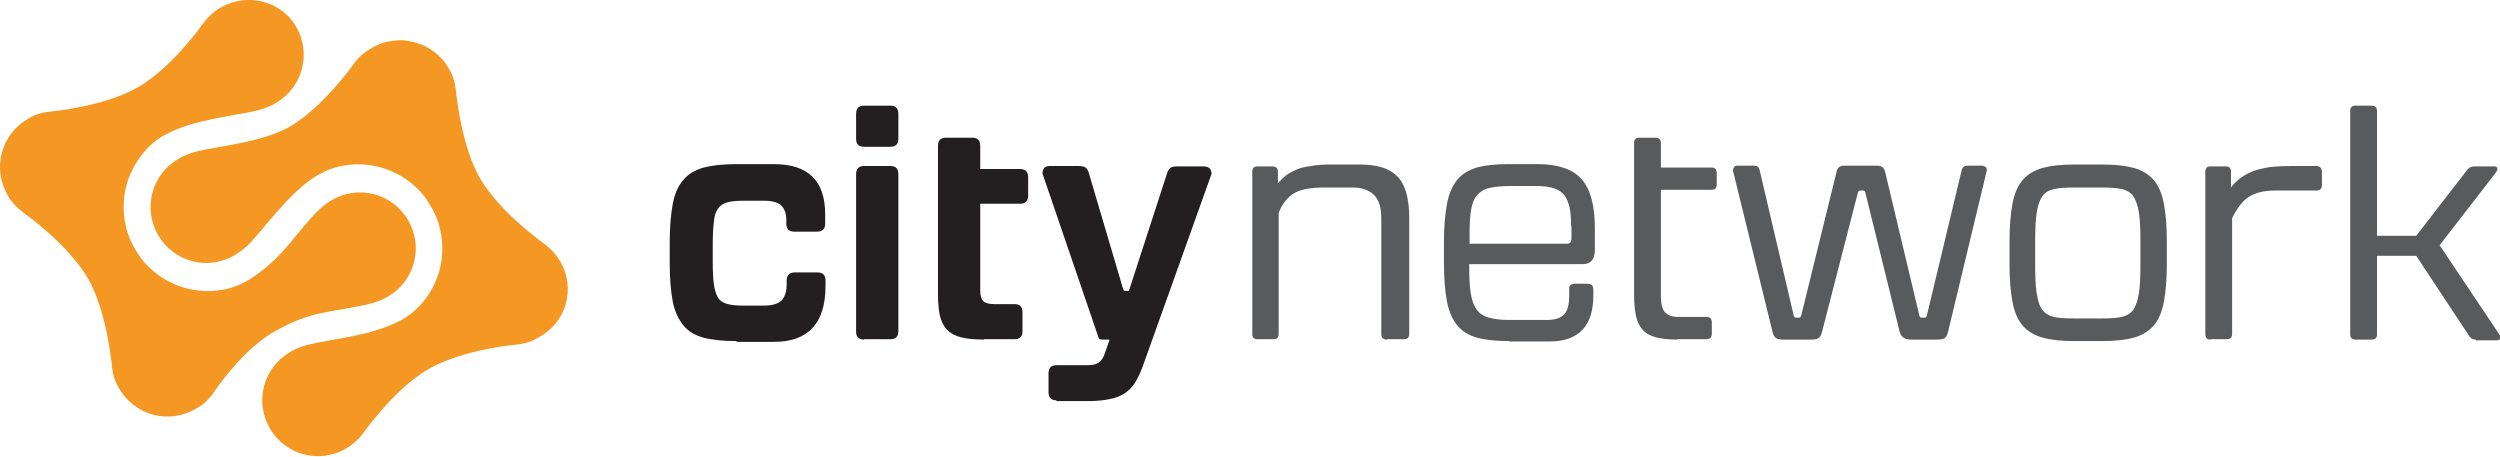
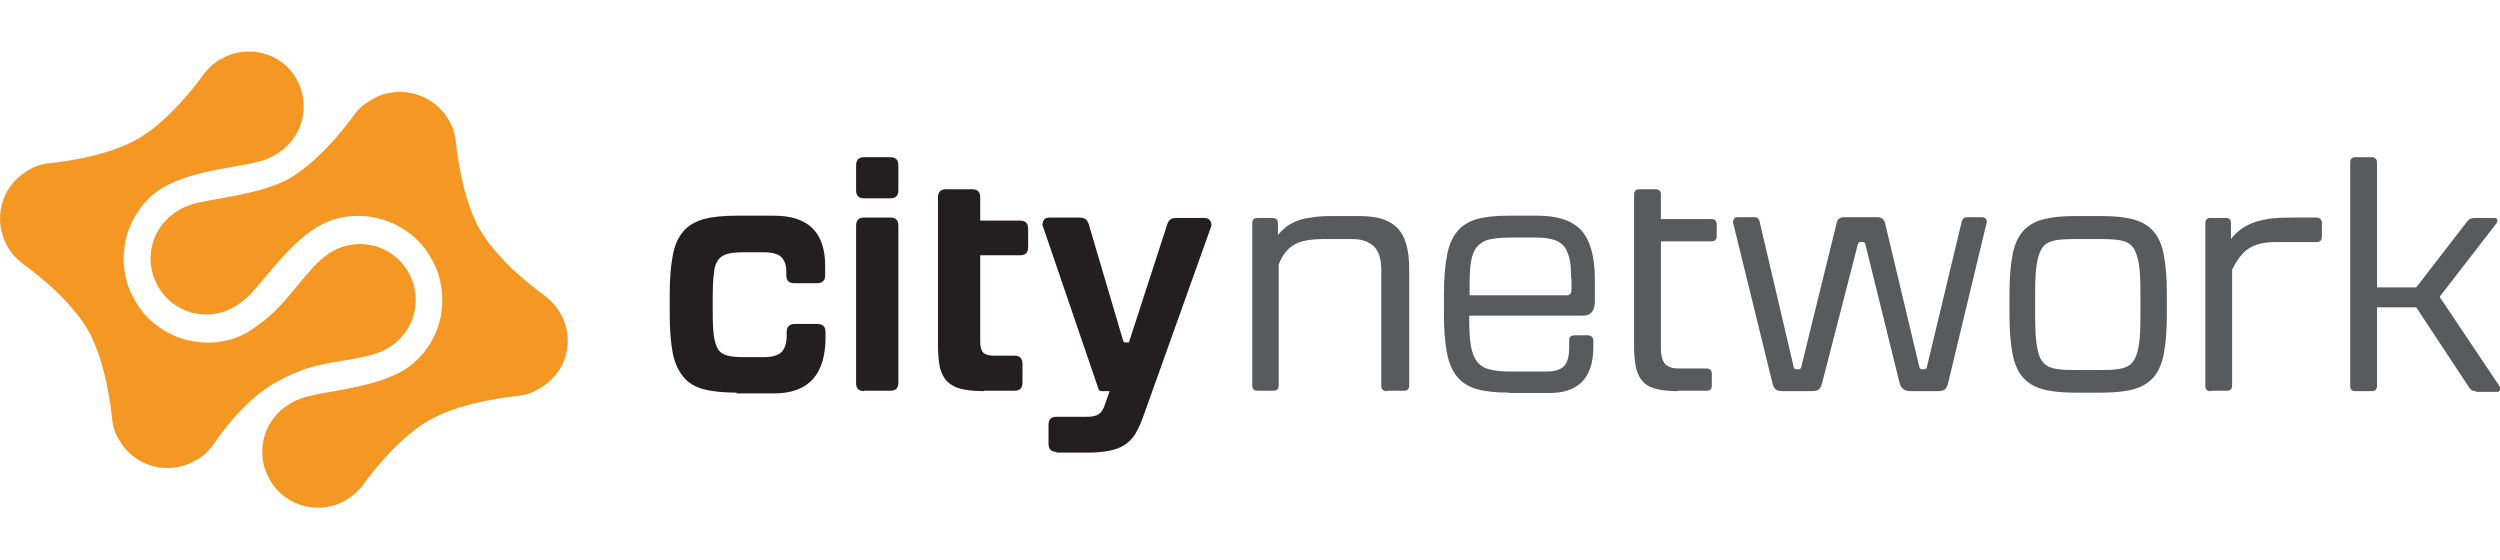
- <svg xmlns="http://www.w3.org/2000/svg" version="1.1" id="Layer_1" x="0px" y="0px" viewBox="0 0 662.6 121" enable-background="new 0 0 662.6 121" xml:space="preserve">
+ <svg xmlns="http://www.w3.org/2000/svg" version="1.1" id="Layer_1" x="0px" y="0px" width="612px" height="137px" viewBox="0 0 612 137" enable-background="new 0 0 612 137" xml:space="preserve">
  <g>
-     <path fill="#231F20" d="M195.2,90.4c-3.5,0-6.4-0.3-8.7-0.9s-4.1-1.7-5.4-3.3c-1.3-1.6-2.3-3.7-2.8-6.3s-0.8-6.1-0.8-10.2v-5.4   c0-4.1,0.3-7.5,0.8-10.2c0.5-2.7,1.4-4.8,2.8-6.4c1.3-1.6,3.1-2.6,5.4-3.3c2.3-0.6,5.2-0.9,8.7-0.9h9.9c9.1,0,13.6,4.4,13.6,13.3   v2.5c0,1.4-0.7,2.1-2.2,2.1h-6c-1.4,0-2.1-0.7-2.1-2.1v-1c0-1.6-0.4-2.8-1.2-3.7c-0.8-0.9-2.4-1.4-4.8-1.4h-5.1   c-1.8,0-3.3,0.1-4.4,0.4c-1.1,0.3-2,0.8-2.6,1.7c-0.6,0.8-1,2-1.1,3.6c-0.2,1.5-0.3,3.6-0.3,6.1v4.2c0,2.6,0.1,4.6,0.3,6.1   c0.2,1.5,0.6,2.7,1.1,3.6c0.6,0.9,1.4,1.4,2.6,1.7c1.1,0.3,2.6,0.4,4.4,0.4h5.1c2.3,0,3.9-0.5,4.8-1.4c0.8-0.9,1.3-2.3,1.3-4.3   v-0.9c0-1.5,0.7-2.2,2.2-2.2h5.9c1.5,0,2.2,0.7,2.2,2.2v1.3c0,9.9-4.5,14.9-13.6,14.9H195.2z" />
-     <path fill="#231F20" d="M229,38.9c-1.4,0-2.1-0.7-2.1-2.1v-6.6c0-1.5,0.7-2.2,2.1-2.2h7c1.4,0,2.1,0.7,2.1,2.2v6.6   c0,1.4-0.7,2.1-2.1,2.1H229z M229,90c-1.4,0-2.1-0.7-2.1-2.1V46.2c0-1.5,0.7-2.2,2.1-2.2h7c1.4,0,2.1,0.7,2.1,2.2v41.6   c0,1.4-0.7,2.1-2.1,2.1H229z" />
-     <path fill="#231F20" d="M260.8,90c-2.5,0-4.5-0.2-6.1-0.6s-2.8-1.1-3.7-2c-0.9-0.9-1.5-2.2-1.9-3.7c-0.3-1.5-0.5-3.5-0.5-5.8V38.7   c0-1.5,0.7-2.2,2.1-2.2h7c1.4,0,2.1,0.7,2.1,2.2v6.1h10.5c1.5,0,2.2,0.7,2.2,2.2v4.9c0,1.4-0.7,2.1-2.2,2.1h-10.5v23   c0,1.4,0.3,2.3,0.8,2.8c0.5,0.5,1.5,0.8,2.8,0.8h5.5c1.4,0,2.1,0.7,2.1,2.2v5c0,1.4-0.7,2.1-2.1,2.1H260.8z" />
-     <path fill="#231F20" d="M280,106.1c-1.4,0-2.1-0.7-2.1-2.2v-5c0-1.4,0.7-2.1,2.1-2.1h8c1.5,0,2.5-0.2,3.2-0.7   c0.7-0.5,1.2-1.2,1.6-2.4l1.3-3.7H292c-0.5,0-0.8-0.2-0.9-0.7L276.3,46c0-1.3,0.6-2,1.9-2h7.6c0.8,0,1.5,0.1,1.9,0.4   c0.4,0.3,0.7,0.8,0.9,1.5l9.1,30.8c0.1,0.3,0.3,0.4,0.6,0.4h0.9L309.3,46c0.2-0.7,0.5-1.2,0.9-1.5c0.4-0.3,1-0.4,1.8-0.4h7   c1.4,0,2.1,0.7,2.1,2l-18.3,51.2c-0.6,1.6-1.3,3-2,4.2c-0.7,1.1-1.7,2.1-2.8,2.8c-1.1,0.7-2.4,1.2-4,1.5c-1.5,0.3-3.3,0.5-5.4,0.5   H280z" />
+     <path fill="#231F20" d="M180.293,96.117c-3.233,0-5.911-0.277-8.036-0.832c-2.125-0.554-3.787-1.57-4.988-3.048   s-2.124-3.417-2.586-5.819c-0.462-2.4-0.739-5.634-0.739-9.42V72.01c0-3.787,0.277-6.927,0.739-9.421   c0.462-2.494,1.293-4.434,2.586-5.912c1.201-1.478,2.863-2.401,4.988-3.048c2.125-0.554,4.803-0.831,8.036-0.831h9.144   c8.405,0,12.562,4.064,12.562,12.284v2.309c0,1.293-0.647,1.939-2.032,1.939h-5.542c-1.293,0-1.939-0.646-1.939-1.939v-0.924   c0-1.478-0.37-2.586-1.108-3.417c-0.739-0.832-2.217-1.293-4.434-1.293h-4.71c-1.663,0-3.048,0.092-4.064,0.37   c-1.016,0.277-1.847,0.739-2.401,1.57c-0.554,0.739-0.924,1.847-1.016,3.325c-0.185,1.386-0.277,3.326-0.277,5.634v3.879   c0,2.402,0.092,4.249,0.277,5.635c0.185,1.385,0.554,2.494,1.016,3.324c0.554,0.832,1.293,1.294,2.401,1.57   c1.016,0.277,2.401,0.37,4.064,0.37h4.71c2.125,0,3.603-0.462,4.434-1.293c0.739-0.831,1.201-2.124,1.201-3.972v-0.832   c0-1.385,0.646-2.031,2.032-2.031h5.449c1.386,0,2.032,0.646,2.032,2.031v1.201c0,9.145-4.157,13.762-12.562,13.762h-9.236V96.117z   " />
+     <path fill="#231F20" d="M211.512,48.549c-1.293,0-1.939-0.646-1.939-1.939v-6.096c0-1.385,0.646-2.032,1.939-2.032h6.465   c1.293,0,1.94,0.646,1.94,2.032v6.096c0,1.293-0.646,1.939-1.94,1.939H211.512z M211.512,95.747c-1.293,0-1.939-0.646-1.939-1.939   V55.292c0-1.385,0.646-2.032,1.939-2.032h6.465c1.293,0,1.94,0.647,1.94,2.032v38.423c0,1.293-0.646,1.939-1.94,1.939h-6.465   V95.747z" />
+     <path fill="#231F20" d="M240.884,95.747c-2.309,0-4.156-0.185-5.634-0.554c-1.478-0.369-2.586-1.016-3.417-1.848   c-0.831-0.831-1.385-2.031-1.755-3.418c-0.277-1.385-0.462-3.232-0.462-5.356V48.365c0-1.385,0.647-2.032,1.94-2.032h6.465   c1.293,0,1.939,0.646,1.939,2.032v5.634h9.698c1.386,0,2.032,0.646,2.032,2.032v4.526c0,1.293-0.646,1.94-2.032,1.94h-9.698V83.74   c0,1.293,0.277,2.124,0.739,2.586s1.385,0.738,2.586,0.738h5.08c1.293,0,1.939,0.646,1.939,2.033v4.617   c0,1.293-0.646,1.939-1.939,1.939h-7.481V95.747z" />
+     <path fill="#231F20" d="M258.618,110.617c-1.293,0-1.94-0.646-1.94-2.031v-4.618c0-1.294,0.647-1.94,1.94-1.94h7.389   c1.385,0,2.309-0.184,2.956-0.646c0.646-0.461,1.108-1.107,1.478-2.217l1.201-3.417h-1.939c-0.462,0-0.739-0.185-0.831-0.646   L255.2,55.107c0-1.201,0.554-1.848,1.755-1.848h7.02c0.739,0,1.386,0.093,1.755,0.37c0.37,0.277,0.646,0.739,0.832,1.386   l8.405,28.448c0.092,0.277,0.277,0.369,0.554,0.369h0.832l9.329-28.725c0.185-0.646,0.462-1.108,0.831-1.386   c0.37-0.277,0.924-0.369,1.663-0.369h6.465c1.293,0,1.94,0.646,1.94,1.847l-16.903,47.291c-0.554,1.478-1.201,2.771-1.847,3.879   c-0.646,1.016-1.57,1.939-2.586,2.586c-1.016,0.646-2.217,1.108-3.695,1.386c-1.385,0.276-3.048,0.462-4.987,0.462h-7.943V110.617z   " />
  </g>
  <g>
-     <path fill="#595A5C" d="M367.6,90c-1,0-1.5-0.5-1.5-1.4V58c0-2.9-0.6-5-1.9-6.3c-1.3-1.3-3.2-2-5.7-2h-7.7c-3.5,0-6.1,0.5-7.8,1.5   c-1.7,1-3.1,2.7-4.1,5.2v32.1c0,1-0.5,1.4-1.4,1.4h-4.2c-1,0-1.4-0.5-1.4-1.4V45.5c0-1,0.5-1.4,1.4-1.4h3.9c1,0,1.5,0.5,1.5,1.4   v3.1c0.6-0.7,1.2-1.3,2-2c0.7-0.6,1.7-1.1,2.8-1.6s2.4-0.8,4-1c1.5-0.3,3.4-0.4,5.6-0.4h6.9c2.4,0,4.4,0.2,6.1,0.7   c1.7,0.5,3.1,1.3,4.2,2.4c1.1,1.1,1.9,2.6,2.4,4.3c0.5,1.8,0.8,4,0.8,6.6v30.9c0,1-0.5,1.4-1.4,1.4H367.6z" />
-     <path fill="#595A5C" d="M400,90.4c-3.5,0-6.3-0.3-8.5-0.9c-2.2-0.6-4-1.7-5.3-3.3c-1.3-1.6-2.2-3.7-2.7-6.3s-0.8-6.1-0.8-10.2v-5.4   c0-4.1,0.3-7.5,0.8-10.2c0.5-2.7,1.4-4.8,2.7-6.4s3-2.6,5.2-3.3c2.2-0.6,5-0.9,8.4-0.9h7.7c5.4,0,9.3,1.3,11.7,4   c2.3,2.6,3.5,6.9,3.5,12.9v5.8c0,2.6-1.1,3.8-3.2,3.8h-30.1v0.4c0,3,0.1,5.4,0.4,7.3s0.8,3.3,1.6,4.4c0.8,1,1.9,1.8,3.3,2.1   c1.4,0.4,3.2,0.6,5.3,0.6h10c2.1,0,3.6-0.5,4.5-1.4c0.9-0.9,1.4-2.6,1.4-4.9v-1.9c0-0.6,0.1-0.9,0.4-1.1c0.3-0.2,0.7-0.3,1.1-0.3   h3.4c0.3,0,0.7,0.1,1,0.3c0.3,0.2,0.5,0.6,0.5,1.2v1.6c0,8.1-3.9,12.2-11.6,12.2H400z M416.4,60c0-2-0.1-3.7-0.4-5   s-0.8-2.5-1.4-3.3c-0.7-0.8-1.6-1.5-2.8-1.8c-1.2-0.4-2.7-0.6-4.5-0.6h-7.1c-2.2,0-4,0.2-5.4,0.5c-1.4,0.3-2.5,1-3.3,1.9   s-1.3,2.2-1.6,3.9c-0.3,1.7-0.4,3.8-0.4,6.4v2.6h25.8c0.8,0,1.2-0.5,1.2-1.4V60z" />
-     <path fill="#595A5C" d="M444.6,90c-2.3,0-4.2-0.2-5.7-0.6s-2.7-1-3.5-2c-0.9-0.9-1.4-2.1-1.8-3.6c-0.3-1.5-0.5-3.3-0.5-5.4V37.9   c0-1,0.5-1.4,1.4-1.4h4.3c0.9,0,1.4,0.5,1.4,1.4v6.5h13.4c1,0,1.4,0.5,1.4,1.5v3c0,1-0.5,1.4-1.4,1.4h-13.4v28.1   c0,1.1,0.1,2.1,0.3,2.8c0.2,0.7,0.5,1.3,0.9,1.7c0.5,0.4,1,0.7,1.7,0.9s1.6,0.2,2.8,0.2h6.4c1,0,1.4,0.5,1.4,1.5v3   c0,1-0.5,1.4-1.4,1.4H444.6z" />
-     <path fill="#595A5C" d="M506.4,90c-1.6,0-2.5-0.7-2.9-2l-9.1-36.9c-0.1-0.4-0.3-0.6-0.6-0.6H493c-0.3,0-0.5,0.2-0.6,0.6L482.9,88   c-0.2,0.8-0.5,1.3-0.9,1.6c-0.4,0.3-1,0.4-2,0.4h-7.4c-0.8,0-1.5-0.1-1.9-0.4s-0.7-0.8-0.9-1.6l-10.5-42.8c0-0.3,0.1-0.6,0.3-0.9   c0.2-0.3,0.5-0.4,0.9-0.4h4.3c0.6,0,0.9,0.1,1.1,0.3c0.2,0.2,0.4,0.5,0.5,1l9,38.4c0.1,0.4,0.3,0.6,0.6,0.6h0.8   c0.3,0,0.5-0.2,0.6-0.6l9.4-38.2c0.2-1,0.9-1.5,2-1.5h8.8c1,0,1.7,0.5,2,1.5l9.1,38.2c0.1,0.4,0.3,0.6,0.6,0.6h0.8   c0.3,0,0.5-0.2,0.6-0.6l9.2-38.4c0.2-0.9,0.7-1.3,1.6-1.3h3.8c0.3,0,0.6,0.1,0.9,0.3c0.3,0.2,0.4,0.5,0.4,0.9L516.3,88   c-0.2,0.8-0.5,1.3-0.9,1.6c-0.4,0.3-1,0.4-2,0.4H506.4z" />
-     <path fill="#595A5C" d="M549.8,90.4c-3.4,0-6.2-0.3-8.4-0.9s-4-1.7-5.3-3.2c-1.3-1.5-2.2-3.6-2.7-6.2c-0.5-2.6-0.8-6-0.8-10.1v-6   c0-4.1,0.3-7.4,0.8-10.1c0.5-2.6,1.4-4.7,2.7-6.2c1.3-1.5,3.1-2.6,5.3-3.2s5-0.9,8.4-0.9h7.3c3.4,0,6.2,0.3,8.4,0.9s4,1.7,5.3,3.2   c1.3,1.5,2.2,3.6,2.7,6.2c0.5,2.6,0.8,6,0.8,10.1v6c0,4.1-0.3,7.4-0.8,10.1c-0.5,2.6-1.4,4.7-2.7,6.2c-1.3,1.5-3.1,2.6-5.3,3.2   s-5,0.9-8.4,0.9H549.8z M567.3,64.1c0-3.2-0.1-5.8-0.4-7.7c-0.3-1.9-0.8-3.4-1.5-4.4c-0.7-1-1.8-1.6-3.1-1.9   c-1.3-0.3-3.1-0.4-5.3-0.4h-7.3c-2.2,0-4,0.1-5.3,0.4c-1.3,0.3-2.4,0.9-3.1,1.9s-1.2,2.5-1.5,4.4c-0.3,1.9-0.4,4.5-0.4,7.7v5.9   c0,3.2,0.1,5.8,0.4,7.7c0.3,1.9,0.7,3.4,1.5,4.4c0.7,1,1.8,1.6,3.1,1.9c1.3,0.3,3.1,0.4,5.3,0.4h7.3c2.2,0,4-0.1,5.3-0.4   c1.3-0.3,2.4-0.9,3.1-1.9c0.7-1,1.2-2.4,1.5-4.4c0.3-1.9,0.4-4.5,0.4-7.7V64.1z" />
-     <path fill="#595A5C" d="M586,90c-0.6,0-1-0.1-1.2-0.4s-0.3-0.6-0.3-1.1V45.5c0-0.4,0.1-0.7,0.3-1c0.2-0.3,0.6-0.4,1.1-0.4h4   c1,0,1.4,0.5,1.4,1.4v4.2c0.7-1,1.6-1.8,2.5-2.5c0.9-0.7,2-1.3,3.3-1.8c1.2-0.5,2.7-0.8,4.4-1.1c1.7-0.2,3.7-0.3,6-0.3h6.5   c0.4,0,0.7,0.1,1,0.4c0.3,0.3,0.4,0.7,0.4,1.1V49c0,1-0.5,1.5-1.4,1.5H603c-3,0-5.3,0.6-7,1.7c-1.7,1.1-3.1,3-4.4,5.6v30.7   c0,1-0.5,1.4-1.4,1.4H586z" />
-     <path fill="#595A5C" d="M656.2,90c-0.8,0-1.4-0.3-1.8-1l-14-21.2H630v20.8c0,1-0.5,1.4-1.4,1.4h-4.3c-1,0-1.4-0.5-1.4-1.4V29.4   c0-1,0.5-1.4,1.4-1.4h4.3c0.9,0,1.4,0.5,1.4,1.4v33.1h10.4L654,44.9c0.3-0.3,0.5-0.5,0.8-0.6c0.2-0.1,0.6-0.2,1.1-0.2h5.2   c0.5,0,0.8,0.2,0.8,0.7c0,0.3-0.1,0.5-0.3,0.8l-15,19.4l15.8,23.6c0.2,0.3,0.3,0.5,0.3,0.8c0,0.5-0.3,0.8-0.9,0.8H656.2z" />
+     <path fill="#595A5C" d="M339.527,95.747c-0.923,0-1.385-0.462-1.385-1.293V66.191c0-2.679-0.555-4.618-1.755-5.819   s-2.956-1.847-5.265-1.847h-7.112c-3.232,0-5.634,0.461-7.204,1.385s-2.863,2.494-3.787,4.803v29.648   c0,0.924-0.462,1.293-1.293,1.293h-3.879c-0.924,0-1.293-0.461-1.293-1.293V54.646c0-0.924,0.461-1.293,1.293-1.293h3.602   c0.924,0,1.386,0.462,1.386,1.293v2.863c0.554-0.646,1.108-1.201,1.847-1.847c0.646-0.554,1.57-1.016,2.587-1.478   c1.016-0.462,2.216-0.739,3.694-0.924c1.385-0.277,3.141-0.369,5.172-0.369h6.373c2.217,0,4.064,0.185,5.635,0.646   s2.863,1.201,3.879,2.217s1.756,2.401,2.217,3.972c0.462,1.663,0.739,3.694,0.739,6.096v28.54c0,0.924-0.462,1.293-1.294,1.293   h-4.156V95.747z" />
+     <path fill="#595A5C" d="M369.453,96.117c-3.232,0-5.818-0.277-7.85-0.832c-2.033-0.554-3.695-1.57-4.896-3.048   c-1.2-1.478-2.031-3.417-2.493-5.819c-0.462-2.4-0.739-5.634-0.739-9.42V72.01c0-3.787,0.277-6.927,0.739-9.421   c0.462-2.494,1.293-4.434,2.493-5.912c1.201-1.478,2.771-2.401,4.803-3.048c2.033-0.554,4.619-0.831,7.76-0.831h7.111   c4.988,0,8.59,1.201,10.807,3.694c2.125,2.401,3.232,6.373,3.232,11.915v5.357c0,2.401-1.016,3.51-2.955,3.51h-27.802v0.37   c0,2.771,0.093,4.987,0.37,6.742c0.276,1.755,0.738,3.048,1.477,4.064c0.74,0.923,1.756,1.662,3.049,1.939   c1.293,0.369,2.955,0.554,4.895,0.554h9.236c1.94,0,3.326-0.462,4.156-1.293c0.832-0.831,1.294-2.401,1.294-4.526v-1.754   c0-0.555,0.093-0.832,0.369-1.017c0.277-0.185,0.646-0.277,1.017-0.277h3.14c0.277,0,0.647,0.093,0.924,0.277   c0.277,0.185,0.462,0.554,0.462,1.108v1.478c0,7.481-3.602,11.269-10.715,11.269h-9.883V96.117z M384.602,68.038   c0-1.847-0.093-3.417-0.369-4.618c-0.277-1.201-0.739-2.309-1.293-3.048c-0.647-0.739-1.479-1.386-2.587-1.663   c-1.108-0.37-2.493-0.554-4.156-0.554h-6.558c-2.032,0-3.695,0.185-4.988,0.462c-1.293,0.277-2.309,0.923-3.047,1.755   c-0.74,0.831-1.201,2.032-1.479,3.602s-0.369,3.51-0.369,5.911v2.402h23.83c0.738,0,1.107-0.462,1.107-1.293v-2.956H384.602z" />
+     <path fill="#595A5C" d="M410.647,95.747c-2.124,0-3.879-0.185-5.265-0.554c-1.385-0.369-2.493-0.924-3.232-1.848   c-0.831-0.831-1.293-1.939-1.662-3.325c-0.277-1.386-0.462-3.048-0.462-4.987V47.626c0-0.924,0.462-1.293,1.293-1.293h3.972   c0.831,0,1.293,0.461,1.293,1.293v6.003h12.377c0.923,0,1.293,0.462,1.293,1.386v2.771c0,0.924-0.462,1.293-1.293,1.293h-12.377   v25.954c0,1.016,0.092,1.939,0.277,2.586c0.185,0.646,0.461,1.201,0.831,1.57c0.462,0.369,0.924,0.646,1.57,0.831   s1.478,0.185,2.586,0.185h5.911c0.924,0,1.293,0.462,1.293,1.386v2.771c0,0.924-0.462,1.293-1.293,1.293h-7.112V95.747z" />
+     <path fill="#595A5C" d="M467.729,95.747c-1.478,0-2.31-0.646-2.679-1.847l-8.405-34.083c-0.092-0.37-0.277-0.554-0.554-0.554   h-0.739c-0.277,0-0.462,0.185-0.554,0.554L446.023,93.9c-0.186,0.738-0.462,1.2-0.832,1.478c-0.369,0.276-0.924,0.369-1.847,0.369   h-6.835c-0.739,0-1.386-0.093-1.755-0.369c-0.37-0.277-0.646-0.739-0.831-1.478l-9.698-39.532c0-0.277,0.092-0.554,0.276-0.831   c0.186-0.277,0.462-0.37,0.832-0.37h3.971c0.555,0,0.832,0.092,1.017,0.277c0.185,0.185,0.369,0.462,0.462,0.923l8.312,35.468   c0.093,0.369,0.277,0.555,0.555,0.555h0.738c0.277,0,0.462-0.186,0.555-0.555l8.682-35.283c0.185-0.924,0.831-1.386,1.848-1.386   h8.128c0.924,0,1.57,0.462,1.847,1.386l8.405,35.283c0.093,0.369,0.277,0.555,0.555,0.555h0.738c0.277,0,0.462-0.186,0.555-0.555   l8.497-35.468c0.185-0.831,0.646-1.201,1.478-1.201h3.51c0.277,0,0.555,0.092,0.832,0.277c0.276,0.185,0.369,0.462,0.369,0.831   L476.872,93.9c-0.185,0.738-0.462,1.2-0.831,1.478c-0.369,0.276-0.924,0.369-1.848,0.369H467.729z" />
+     <path fill="#595A5C" d="M507.814,96.117c-3.141,0-5.727-0.277-7.759-0.832c-2.032-0.554-3.694-1.57-4.896-2.955   c-1.2-1.386-2.032-3.325-2.494-5.727c-0.461-2.402-0.738-5.542-0.738-9.329v-5.542c0-3.787,0.277-6.834,0.738-9.329   c0.462-2.401,1.294-4.341,2.494-5.726c1.201-1.386,2.863-2.402,4.896-2.956s4.618-0.831,7.759-0.831h6.742   c3.141,0,5.727,0.277,7.759,0.831s3.694,1.57,4.895,2.956c1.201,1.385,2.032,3.325,2.494,5.726   c0.462,2.402,0.739,5.542,0.739,9.329v5.542c0,3.787-0.277,6.835-0.739,9.329c-0.462,2.401-1.293,4.341-2.494,5.727   c-1.2,1.385-2.862,2.401-4.895,2.955c-2.032,0.555-4.618,0.832-7.759,0.832H507.814z M523.978,71.825   c0-2.956-0.092-5.357-0.369-7.112s-0.739-3.14-1.386-4.064c-0.646-0.923-1.662-1.478-2.863-1.755   c-1.2-0.277-2.863-0.369-4.896-0.369h-6.742c-2.032,0-3.694,0.092-4.896,0.369c-1.2,0.277-2.217,0.832-2.863,1.755   c-0.646,0.924-1.108,2.309-1.385,4.064c-0.277,1.755-0.37,4.157-0.37,7.112v5.449c0,2.956,0.093,5.357,0.37,7.112   c0.276,1.755,0.646,3.141,1.385,4.064c0.646,0.923,1.663,1.477,2.863,1.754c1.201,0.277,2.863,0.369,4.896,0.369h6.742   c2.032,0,3.695-0.092,4.896-0.369c1.201-0.277,2.217-0.831,2.863-1.754c0.646-0.924,1.108-2.217,1.386-4.064   c0.277-1.755,0.369-4.156,0.369-7.112V71.825z" />
+     <path fill="#595A5C" d="M541.25,95.747c-0.555,0-0.924-0.093-1.108-0.369c-0.185-0.277-0.277-0.554-0.277-1.017V54.646   c0-0.37,0.093-0.646,0.277-0.924c0.185-0.277,0.554-0.369,1.016-0.369h3.694c0.924,0,1.293,0.462,1.293,1.293v3.879   c0.646-0.924,1.479-1.663,2.31-2.309s1.847-1.201,3.048-1.663c1.108-0.462,2.494-0.739,4.064-1.016   c1.569-0.185,3.417-0.277,5.541-0.277h6.004c0.369,0,0.646,0.093,0.924,0.37c0.277,0.277,0.369,0.646,0.369,1.016v3.233   c0,0.923-0.462,1.385-1.293,1.385h-10.16c-2.771,0-4.895,0.554-6.465,1.57c-1.57,1.016-2.863,2.771-4.064,5.172v28.355   c0,0.924-0.462,1.293-1.293,1.293h-3.879V95.747z" />
+     <path fill="#595A5C" d="M606.089,95.747c-0.739,0-1.293-0.276-1.663-0.923l-12.931-19.582h-9.605v19.212   c0,0.924-0.462,1.293-1.293,1.293h-3.972c-0.924,0-1.293-0.462-1.293-1.293V39.775c0-0.923,0.462-1.293,1.293-1.293h3.972   c0.831,0,1.293,0.462,1.293,1.293v30.573h9.605l12.562-16.256c0.277-0.277,0.462-0.462,0.739-0.554   c0.185-0.092,0.554-0.185,1.016-0.185h4.803c0.462,0,0.739,0.185,0.739,0.646c0,0.277-0.093,0.462-0.277,0.739l-13.854,17.918   l14.594,21.798c0.185,0.277,0.277,0.462,0.277,0.739c0,0.461-0.277,0.738-0.832,0.738h-5.172V95.747z" />
  </g>
  <g>
-     <path fill="#F49823" d="M148.5,69.3c-1.1-1.8-2.4-3.3-4-4.5l0,0c0,0-3.4-2.4-7.4-6c-3.4-3.1-7.3-7.2-9.8-11.4   c-2.5-4.3-4-9.6-5-14.2c-1.1-5.2-1.5-9.4-1.5-9.4l0,0c-0.2-2-0.8-3.9-1.9-5.7c-1-1.8-2.3-3.2-3.9-4.4c-0.8-0.6-1.6-1.1-2.4-1.5   c-0.9-0.4-1.7-0.7-2.7-1c-0.9-0.2-1.8-0.4-2.8-0.5c-0.9-0.1-1.9,0-2.9,0.1c-1.9,0.2-3.8,0.8-5.6,1.9c-0.5,0.3-0.9,0.5-1.3,0.8   c-0.1,0-0.1,0.1-0.2,0.1c-0.4,0.3-0.7,0.5-1,0.8c0,0,0,0-0.1,0c-0.7,0.7-1.4,1.4-2,2.2l0,0l0,0c0,0-8.2,11.8-17.4,17.1   c-7.5,4.1-18.6,5-24.3,6.4c-2.8,0.7-4.4,1.6-5,2c-7.1,4.1-9.5,13.1-5.4,20.2c4.1,7.1,13.1,9.5,20.2,5.4c0.6-0.4,2.2-1.3,4.2-3.3   c4-4.2,10.4-13.4,17.6-17.8c0.8-0.5,1.7-0.9,2.7-1.4c5-2.1,10.5-2.1,15.4-0.5c4.1,1.4,7.8,3.9,10.6,7.5c0.6,0.8,1.1,1.7,1.6,2.5   c0.5,0.8,0.9,1.7,1.4,2.7c1.7,4.2,2,8.7,1.2,12.9c-1.1,5.1-3.8,9.7-8.1,13c-0.8,0.6-1.7,1.2-2.5,1.6c-7.5,4.1-18.6,5-24.3,6.4   c-2.8,0.7-4.4,1.6-5,2c-7.1,4.1-9.5,13.1-5.4,20.2c4.1,7.1,13.1,9.5,20.2,5.4c1.8-1.1,3.3-2.4,4.5-4l0,0c0,0,8.2-11.8,17.4-17.1   c9.2-5.3,23.5-6.5,23.5-6.5l0,0c2-0.2,3.9-0.8,5.7-1.9C150.2,85.4,152.6,76.4,148.5,69.3z" />
-     <path fill="#F49823" d="M96.4,80.9c0,0,3.6-0.6,6.4-2.3c7.1-4.1,9.5-13.1,5.4-20.2c-4.1-7.1-13.1-9.5-20.2-5.4   c-2.8,1.6-5.2,4.4-5.2,4.4c-6.1,6.7-8.3,11.2-16.7,16.7c-0.8,0.5-1.7,0.9-2.7,1.4c-5,2.1-10.5,2.1-15.4,0.5   c-4.1-1.4-7.8-3.9-10.6-7.5c-0.6-0.8-1.1-1.7-1.6-2.5s-0.9-1.7-1.4-2.7c-1.7-4.2-2-8.7-1.2-12.9c1.1-5.1,3.9-9.8,8.1-13.1   c0.8-0.6,1.7-1.2,2.5-1.6c7.5-4.1,18.6-5,24.3-6.4c2.8-0.7,4.4-1.6,5-2c7.1-4.1,9.5-13.1,5.4-20.2C74.6,0.3,65.6-2.1,58.5,2   C56.7,3,55.2,4.4,54,6l0,0c0,0-8.2,11.8-17.4,17.1c-9.2,5.3-23.5,6.5-23.5,6.5l0,0c-2,0.2-3.9,0.8-5.7,1.9   C0.3,35.6-2.1,44.6,2,51.7C3,53.5,4.4,55,6,56.2l0,0c0,0,3.4,2.4,7.4,6c3.4,3.1,7.3,7.2,9.8,11.4c2.5,4.3,4,9.6,5,14.2   c1.1,5.2,1.5,9.4,1.5,9.4l0,0c0,0.1,0,0.1,0,0.2c0.2,1.9,0.8,3.8,1.9,5.6c4.1,7.1,13.1,9.5,20.2,5.4c0.5-0.3,0.9-0.5,1.3-0.8   c0.1,0,0.1-0.1,0.2-0.1c0.4-0.3,0.7-0.5,1-0.8c0,0,0,0,0.1-0.1c0.7-0.7,1.4-1.4,2-2.2l0,0l0,0c0,0,7.9-12.3,17.4-17.1   C82.5,82.5,87.5,82.8,96.4,80.9z" />
+     <path fill="#F49823" d="M137.16,76.628c-1.016-1.663-2.217-3.048-3.694-4.156l0,0c0,0-3.141-2.217-6.835-5.542   c-3.141-2.863-6.743-6.65-9.052-10.529c-2.309-3.972-3.694-8.867-4.618-13.116c-1.016-4.803-1.385-8.682-1.385-8.682l0,0   c-0.185-1.847-0.739-3.602-1.755-5.265c-0.924-1.663-2.125-2.956-3.603-4.064c-0.739-0.554-1.478-1.016-2.217-1.385   c-0.831-0.37-1.57-0.647-2.494-0.924c-0.831-0.185-1.663-0.37-2.586-0.462c-0.832-0.092-1.755,0-2.679,0.092   c-1.755,0.185-3.51,0.739-5.172,1.755c-0.462,0.277-0.831,0.462-1.201,0.739c-0.092,0-0.092,0.092-0.185,0.092   c-0.37,0.277-0.646,0.462-0.924,0.739c0,0,0,0-0.092,0c-0.646,0.646-1.293,1.293-1.847,2.032l0,0l0,0   c0,0-7.574,10.899-16.071,15.794c-6.927,3.787-17.18,4.618-22.444,5.911c-2.586,0.646-4.064,1.478-4.618,1.847   c-6.558,3.787-8.774,12.1-4.988,18.657c3.787,6.559,12.1,8.775,18.658,4.988c0.554-0.369,2.032-1.201,3.879-3.049   c3.695-3.879,9.606-12.376,16.256-16.44c0.739-0.462,1.57-0.832,2.494-1.293c4.618-1.939,9.698-1.939,14.224-0.461   c3.787,1.293,7.205,3.602,9.791,6.927c0.554,0.739,1.016,1.57,1.478,2.309c0.462,0.739,0.831,1.57,1.293,2.494   c1.57,3.879,1.847,8.035,1.108,11.915c-1.016,4.71-3.51,8.959-7.481,12.007c-0.739,0.555-1.57,1.108-2.309,1.479   c-6.927,3.787-17.18,4.617-22.444,5.91c-2.586,0.647-4.064,1.479-4.618,1.848c-6.558,3.787-8.774,12.1-4.987,18.658   c3.787,6.557,12.1,8.773,18.657,4.987c1.663-1.017,3.048-2.217,4.156-3.694l0,0c0,0,7.574-10.899,16.071-15.795   c8.498-4.895,21.706-6.004,21.706-6.004l0,0c1.847-0.184,3.602-0.738,5.265-1.754C138.73,91.498,140.947,83.186,137.16,76.628z" />
+     <path fill="#F49823" d="M89.039,87.342c0,0,3.325-0.554,5.911-2.124c6.558-3.787,8.774-12.1,4.987-18.657   c-3.787-6.558-12.1-8.775-18.657-4.988c-2.586,1.478-4.803,4.064-4.803,4.064c-5.634,6.188-7.667,10.345-15.425,15.425   c-0.739,0.462-1.57,0.831-2.494,1.293c-4.618,1.939-9.698,1.939-14.224,0.462c-3.787-1.293-7.205-3.602-9.791-6.928   c-0.554-0.738-1.016-1.57-1.478-2.309c-0.461-0.739-0.831-1.57-1.293-2.494c-1.57-3.879-1.847-8.035-1.108-11.915   c1.016-4.71,3.602-9.052,7.481-12.1c0.739-0.554,1.57-1.108,2.309-1.478c6.927-3.787,17.18-4.618,22.444-5.911   c2.586-0.646,4.064-1.478,4.618-1.847c6.558-3.787,8.774-12.1,4.988-18.658c-3.602-6.28-11.915-8.497-18.473-4.71   c-1.663,0.924-3.048,2.217-4.156,3.695l0,0c0,0-7.574,10.898-16.071,15.794C25.308,38.852,12.1,39.959,12.1,39.959l0,0   c-1.847,0.185-3.602,0.739-5.265,1.755c-6.558,3.787-8.774,12.1-4.988,18.657c0.924,1.663,2.217,3.048,3.695,4.156l0,0   c0,0,3.14,2.217,6.834,5.542c3.141,2.863,6.743,6.65,9.052,10.529c2.309,3.972,3.695,8.867,4.618,13.115   c1.016,4.803,1.386,8.683,1.386,8.683l0,0c0,0.093,0,0.093,0,0.185c0.185,1.755,0.739,3.51,1.755,5.172   c3.787,6.559,12.1,8.775,18.657,4.988c0.462-0.277,0.831-0.462,1.201-0.739c0.092,0,0.092-0.093,0.185-0.093   c0.37-0.276,0.647-0.461,0.924-0.738c0,0,0,0,0.092-0.092c0.646-0.646,1.293-1.293,1.847-2.033l0,0l0,0   c0,0,7.297-11.359,16.071-15.793C76.2,88.82,80.818,89.098,89.039,87.342z" />
  </g>
-   <g>
- </g>
-   <g>
- </g>
-   <g>
- </g>
-   <g>
- </g>
-   <g>
- </g>
-   <g>
- </g>
</svg>
